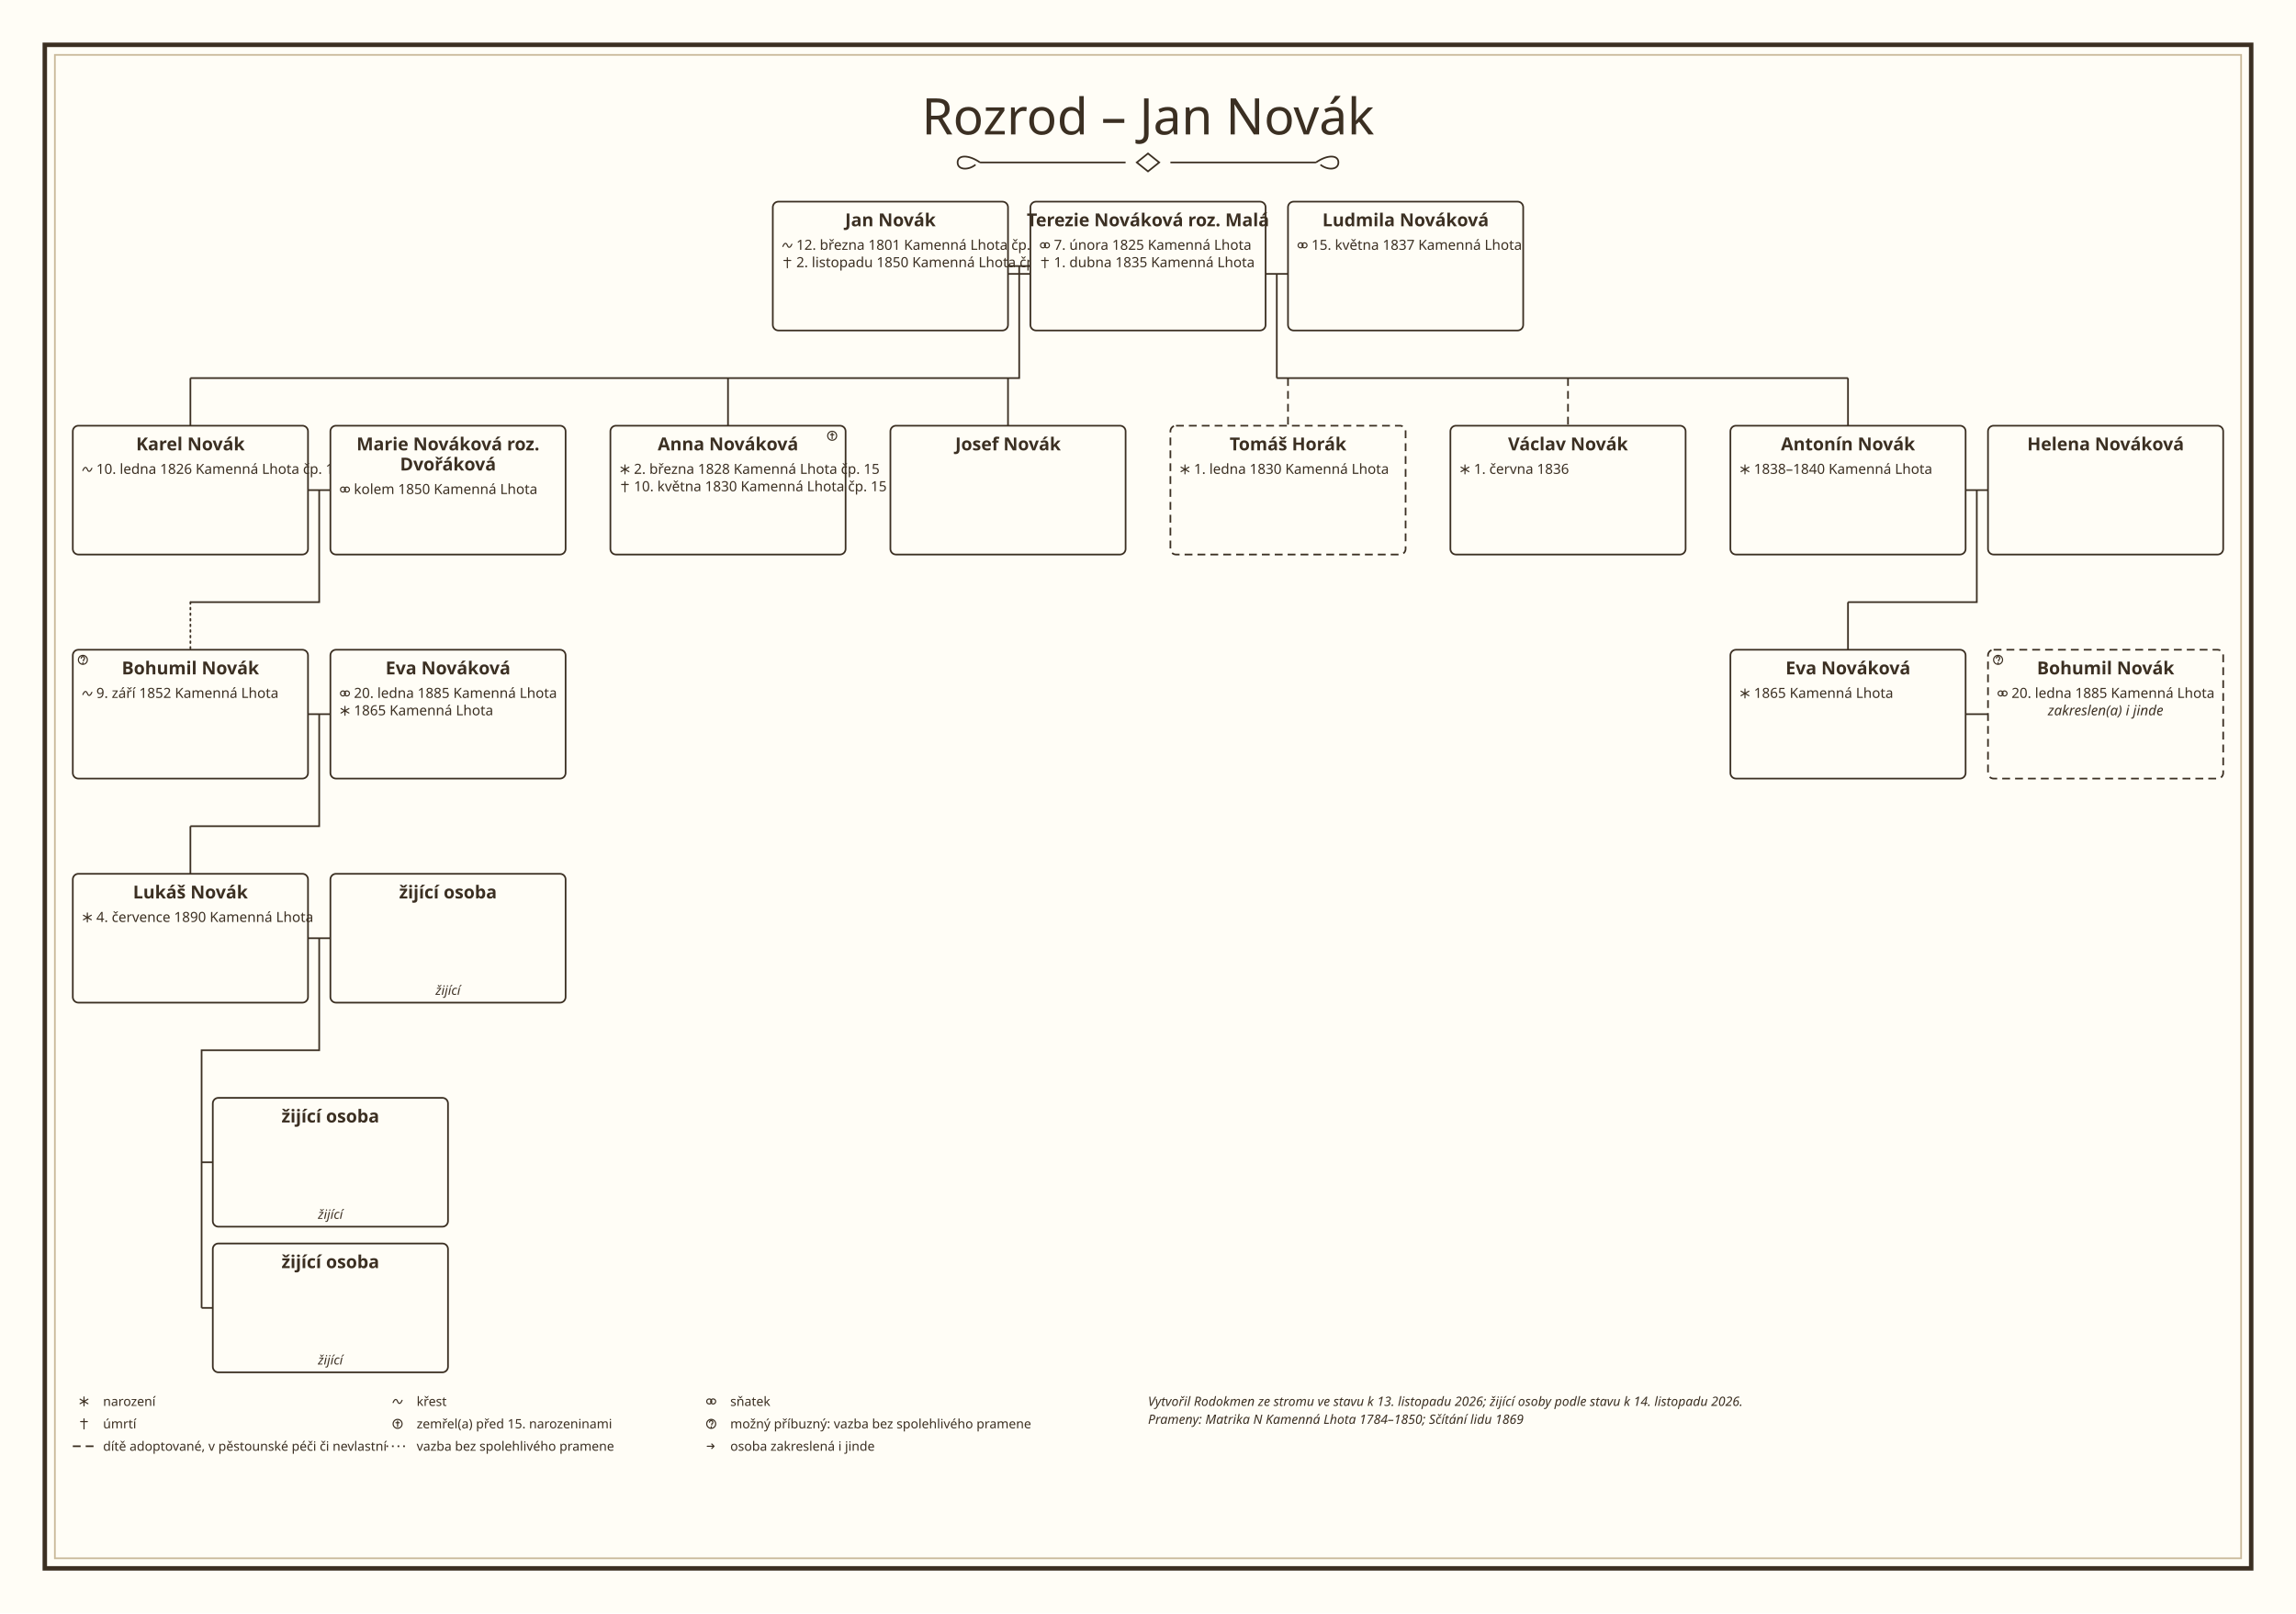
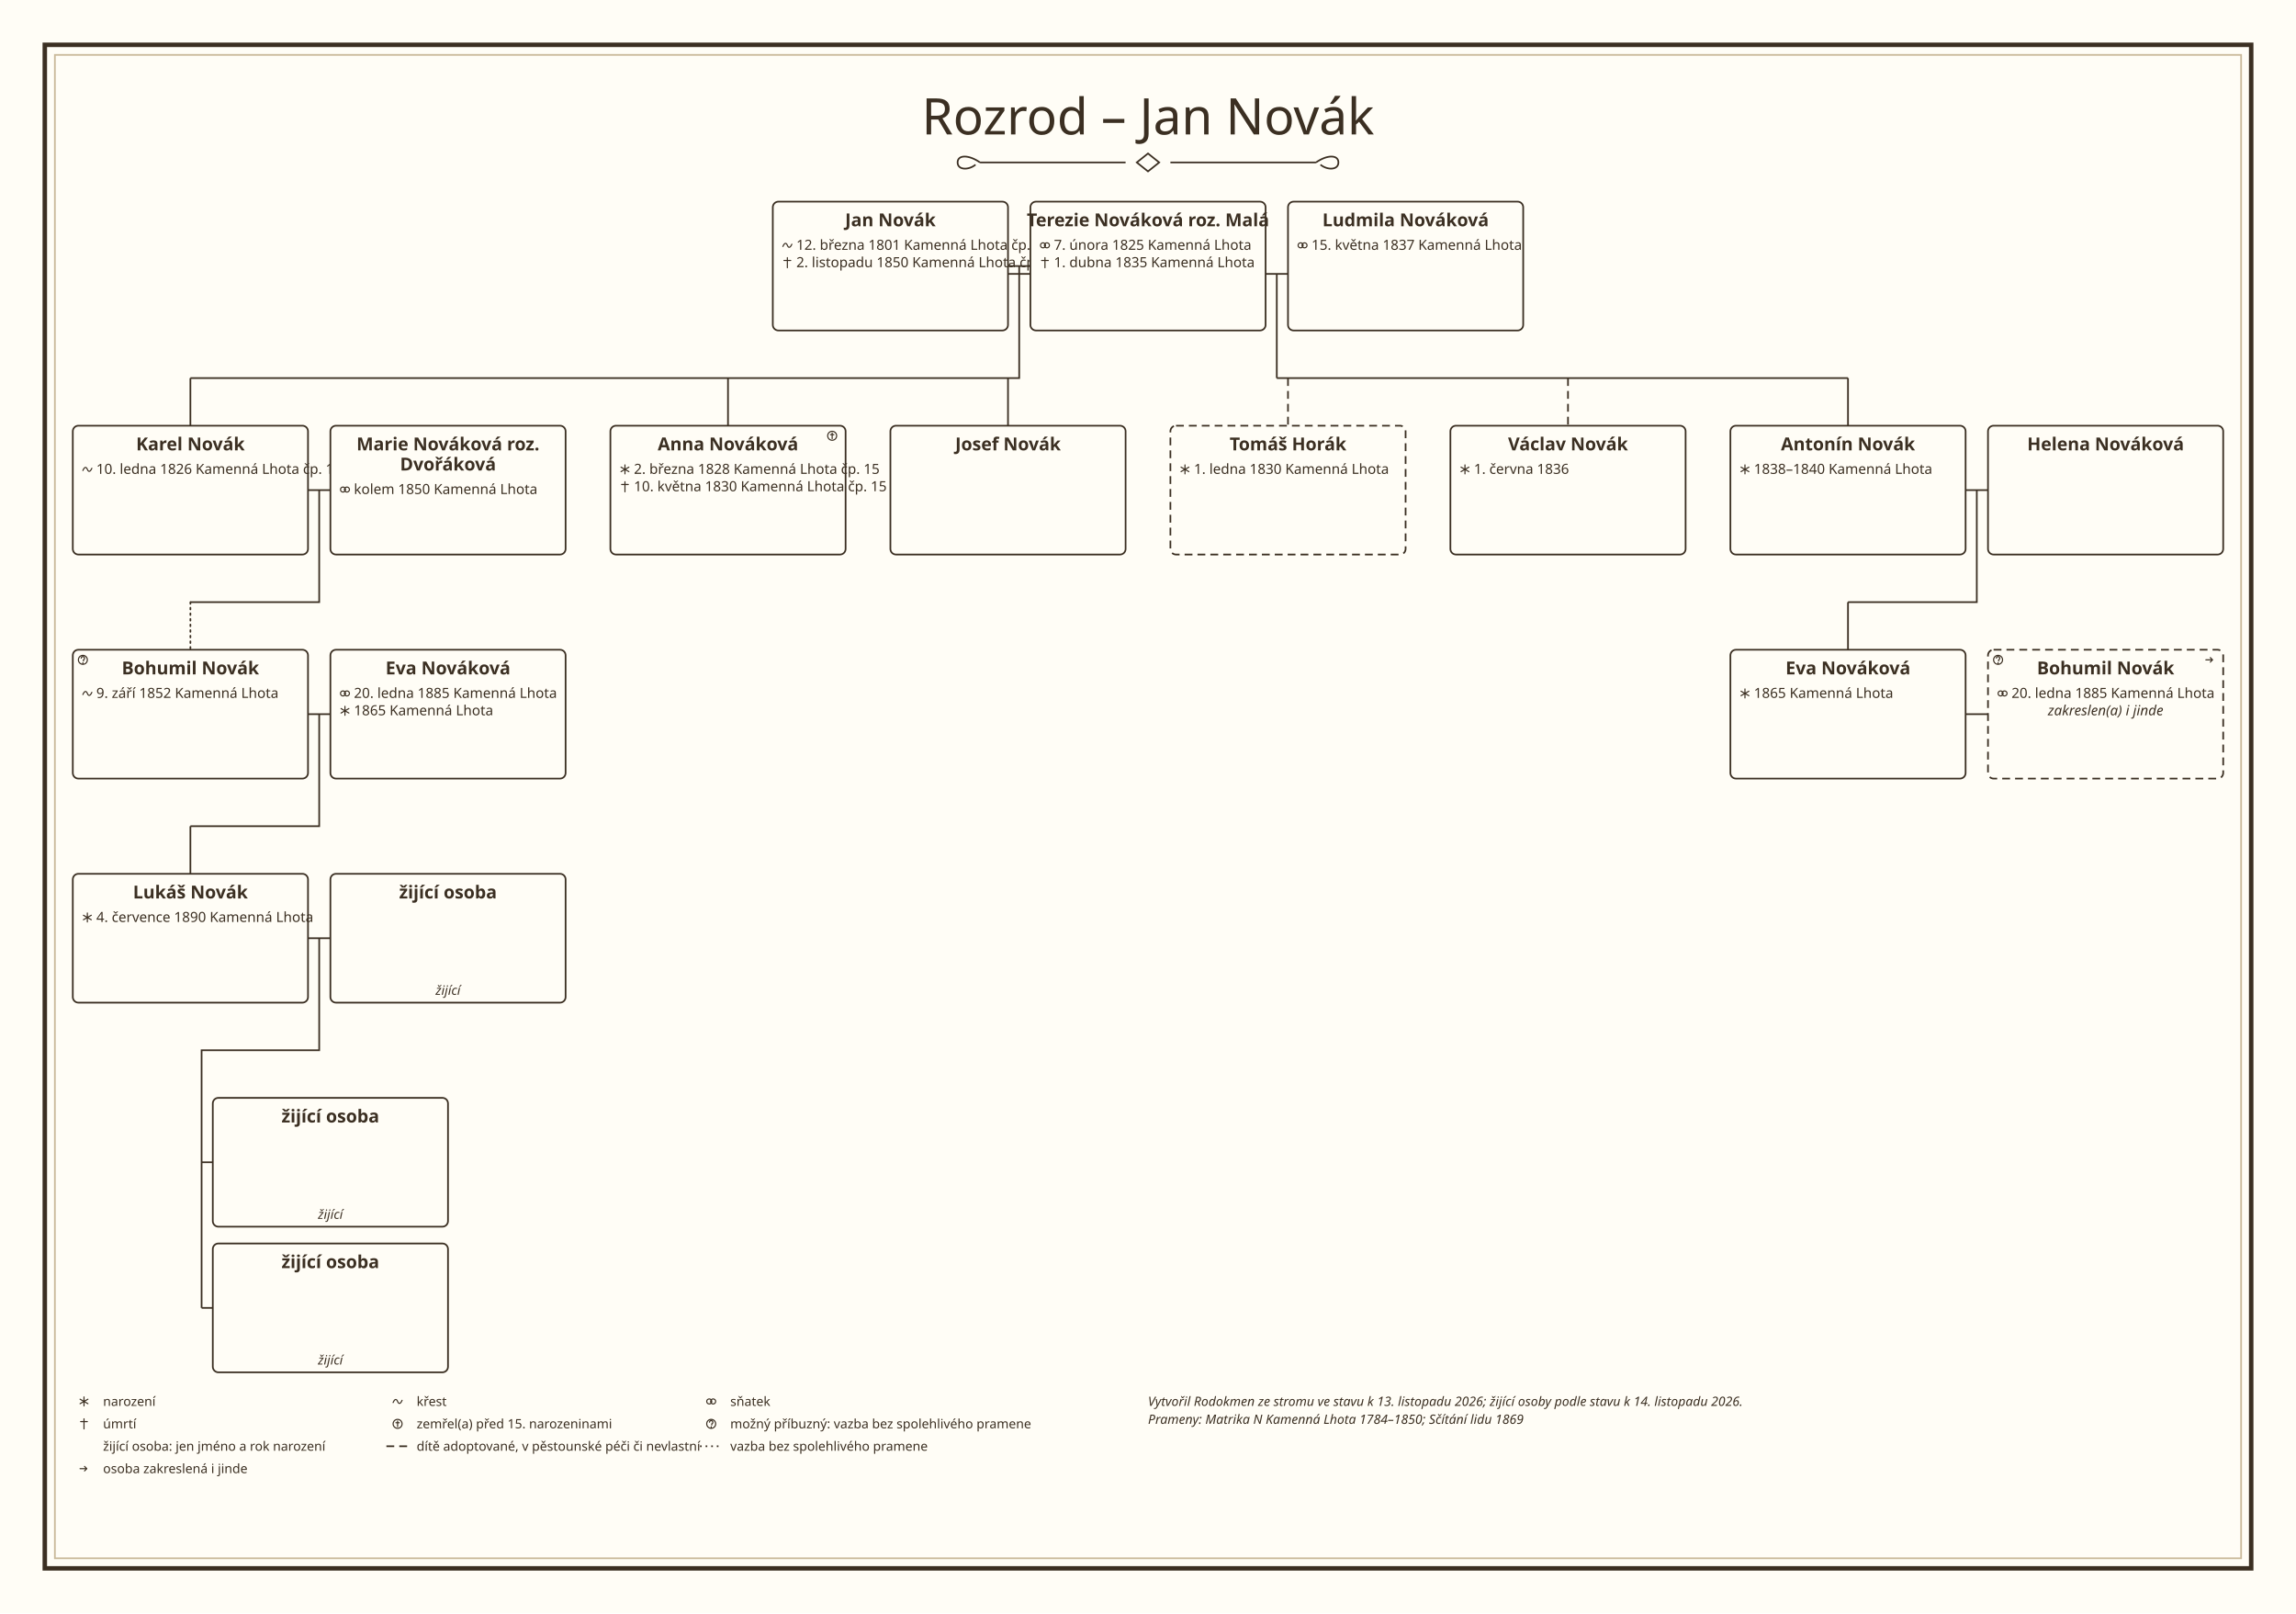
<svg xmlns="http://www.w3.org/2000/svg" data-sheet="1" height="288mm" viewBox="0 0 4100 2880" width="410mm">
  <style>/*FONTS*/</style>
  <rect fill="#fffdf6" height="2880" width="4100" x="0" y="0" />
  <rect fill="none" height="2720" stroke="#3b2f22" stroke-width="8" width="3940" x="80" y="80" />
  <rect fill="none" height="2684" stroke="#c9b99a" stroke-width="3" width="3904" x="98" y="98" />
  <text fill="#3b2f22" font-family="Grenze Gotisch" font-size="90" text-anchor="middle" x="2050" y="240">Rozrod – Jan Novák</text>
  <path d="M-300 0H-40M40 0H300M-300 0c-20 -14 -40 -14 -40 0s20 14 32 4M300 0c20 -14 40 -14 40 0s-20 14 -32 4M0 -16L20 0L0 16L-20 0Z" fill="none" stroke="#3b2f22" stroke-width="3" transform="translate(2050 290)" />
  <g data-layer="chart" transform="translate(130 360) scale(1.000)">
    <g data-layer="lines">
      <path d="M1670 115H1710" fill="none" stroke="#3b2f22" stroke-width="3" />
      <path d="M1670 129H2170" fill="none" stroke="#3b2f22" stroke-width="3" />
      <path d="M420 515H460" fill="none" stroke="#3b2f22" stroke-width="3" />
      <path d="M420 915H460" fill="none" stroke="#3b2f22" stroke-width="3" />
      <path d="M420 1315H460" fill="none" stroke="#3b2f22" stroke-width="3" />
      <path d="M3380 515H3420" fill="none" stroke="#3b2f22" stroke-width="3" />
      <path d="M3380 915H3420" fill="none" stroke="#3b2f22" stroke-width="3" />
      <path d="M1690 115V315H210M1690 315H1690" fill="none" stroke="#3b2f22" stroke-width="3" />
      <path d="M210 315V400" fill="none" stroke="#3b2f22" stroke-width="3" />
      <path d="M1170 315V400" fill="none" stroke="#3b2f22" stroke-width="3" />
      <path d="M1670 315V400" fill="none" stroke="#3b2f22" stroke-width="3" />
      <path d="M2150 129V315H2150M2150 315H3170" fill="none" stroke="#3b2f22" stroke-width="3" />
      <path d="M2170 315V400" fill="none" stroke="#3b2f22" stroke-dasharray="14 9" stroke-width="3" />
      <path d="M2670 315V400" fill="none" stroke="#3b2f22" stroke-dasharray="14 9" stroke-width="3" />
      <path d="M3170 315V400" fill="none" stroke="#3b2f22" stroke-width="3" />
      <path d="M440 515V715H210M440 715H440" fill="none" stroke="#3b2f22" stroke-width="3" />
      <path d="M210 715V800" fill="none" stroke="#3b2f22" stroke-dasharray="3 7" stroke-linecap="round" stroke-width="3" />
      <path d="M440 915V1115H210M440 1115H440" fill="none" stroke="#3b2f22" stroke-width="3" />
      <path d="M210 1115V1200" fill="none" stroke="#3b2f22" stroke-width="3" />
      <path d="M440 1315V1515H230V1975" fill="none" stroke="#3b2f22" stroke-width="3" />
      <path d="M230 1715H250" fill="none" stroke="#3b2f22" stroke-width="3" />
      <path d="M230 1975H250" fill="none" stroke="#3b2f22" stroke-width="3" />
      <path d="M3400 515V715H3170M3400 715H3400" fill="none" stroke="#3b2f22" stroke-width="3" />
      <path d="M3170 715V800" fill="none" stroke="#3b2f22" stroke-width="3" />
    </g>
    <g data-layer="cards">
      <g data-card="person" data-key="0192f0c4-7a1e-7c3b-9d2a-000000000001" data-person="0192f0c4-7a1e-7c3b-9d2a-000000000001">
        <rect fill="#fffdf6" height="230" rx="10" stroke="#3b2f22" stroke-width="3" width="420" x="1250" y="0" />
        <text fill="#3b2f22" font-family="EB Garamond" font-size="32" font-weight="600" text-anchor="middle" x="1460" y="44">Jan Novák</text>
        <text fill="#3b2f22" font-family="EB Garamond" font-size="25" lengthAdjust="spacingAndGlyphs" textLength="362" x="1292" y="86">12. března 1801 Kamenná Lhota čp. 12</text>
        <text fill="#3b2f22" font-family="EB Garamond" font-size="25" lengthAdjust="spacingAndGlyphs" textLength="362" x="1292" y="117">2. listopadu 1850 Kamenná Lhota čp. 15</text>
        <path d="M2 12C5 5 8 5 10 10S15 15 18 8" fill="none" stroke="#3b2f22" stroke-linecap="round" stroke-linejoin="round" stroke-width="2" transform="translate(1266 68)" />
        <path d="M10 1V19M4 6H16" fill="none" stroke="#3b2f22" stroke-linecap="round" stroke-linejoin="round" stroke-width="2" transform="translate(1266 99)" />
      </g>
      <g data-card="partner" data-key="0192f0c4-7a1e-7c3b-9d2a-000000000001+0192f0c4-7a1e-7c3b-9d2a-000000000101" data-person="0192f0c4-7a1e-7c3b-9d2a-000000000002">
        <rect fill="#fffdf6" height="230" rx="10" stroke="#3b2f22" stroke-width="3" width="420" x="1710" y="0" />
        <text fill="#3b2f22" font-family="EB Garamond" font-size="32" font-weight="600" text-anchor="middle" x="1920" y="44">Terezie Nováková roz. Malá</text>
        <text fill="#3b2f22" font-family="EB Garamond" font-size="25" x="1752" y="86">7. února 1825 Kamenná Lhota</text>
        <text fill="#3b2f22" font-family="EB Garamond" font-size="25" x="1752" y="117">1. dubna 1835 Kamenná Lhota</text>
        <path d="M2 10a4.5 4.5 0 1 0 9 0a4.5 4.5 0 1 0 -9 0M9 10a4.5 4.5 0 1 0 9 0a4.5 4.5 0 1 0 -9 0" fill="none" stroke="#3b2f22" stroke-linecap="round" stroke-linejoin="round" stroke-width="2" transform="translate(1726 68)" />
        <path d="M10 1V19M4 6H16" fill="none" stroke="#3b2f22" stroke-linecap="round" stroke-linejoin="round" stroke-width="2" transform="translate(1726 99)" />
      </g>
      <g data-card="partner" data-key="0192f0c4-7a1e-7c3b-9d2a-000000000001+0192f0c4-7a1e-7c3b-9d2a-000000000102" data-person="0192f0c4-7a1e-7c3b-9d2a-000000000003">
        <rect fill="#fffdf6" height="230" rx="10" stroke="#3b2f22" stroke-width="3" width="420" x="2170" y="0" />
        <text fill="#3b2f22" font-family="EB Garamond" font-size="32" font-weight="600" text-anchor="middle" x="2380" y="44">Ludmila Nováková</text>
        <text fill="#3b2f22" font-family="EB Garamond" font-size="25" x="2212" y="86">15. května 1837 Kamenná Lhota</text>
        <path d="M2 10a4.5 4.5 0 1 0 9 0a4.5 4.5 0 1 0 -9 0M9 10a4.5 4.5 0 1 0 9 0a4.5 4.5 0 1 0 -9 0" fill="none" stroke="#3b2f22" stroke-linecap="round" stroke-linejoin="round" stroke-width="2" transform="translate(2186 68)" />
      </g>
      <g data-card="person" data-key="0192f0c4-7a1e-7c3b-9d2a-000000000004" data-person="0192f0c4-7a1e-7c3b-9d2a-000000000004">
        <rect fill="#fffdf6" height="230" rx="10" stroke="#3b2f22" stroke-width="3" width="420" x="0" y="400" />
        <text fill="#3b2f22" font-family="EB Garamond" font-size="32" font-weight="600" text-anchor="middle" x="210" y="444">Karel Novák</text>
        <text fill="#3b2f22" font-family="EB Garamond" font-size="25" lengthAdjust="spacingAndGlyphs" textLength="362" x="42" y="486">10. ledna 1826 Kamenná Lhota čp. 15</text>
        <path d="M2 12C5 5 8 5 10 10S15 15 18 8" fill="none" stroke="#3b2f22" stroke-linecap="round" stroke-linejoin="round" stroke-width="2" transform="translate(16 468)" />
      </g>
      <g data-card="partner" data-key="0192f0c4-7a1e-7c3b-9d2a-000000000004+0192f0c4-7a1e-7c3b-9d2a-000000000103" data-person="0192f0c4-7a1e-7c3b-9d2a-000000000010">
        <rect fill="#fffdf6" height="230" rx="10" stroke="#3b2f22" stroke-width="3" width="420" x="460" y="400" />
        <text fill="#3b2f22" font-family="EB Garamond" font-size="32" font-weight="600" text-anchor="middle" x="670" y="444">Marie Nováková roz.</text>
        <text fill="#3b2f22" font-family="EB Garamond" font-size="32" font-weight="600" text-anchor="middle" x="670" y="480">Dvořáková</text>
        <text fill="#3b2f22" font-family="EB Garamond" font-size="25" x="502" y="522">kolem 1850 Kamenná Lhota</text>
        <path d="M2 10a4.5 4.5 0 1 0 9 0a4.5 4.5 0 1 0 -9 0M9 10a4.5 4.5 0 1 0 9 0a4.5 4.5 0 1 0 -9 0" fill="none" stroke="#3b2f22" stroke-linecap="round" stroke-linejoin="round" stroke-width="2" transform="translate(476 504)" />
      </g>
      <g data-card="person" data-key="0192f0c4-7a1e-7c3b-9d2a-000000000011" data-person="0192f0c4-7a1e-7c3b-9d2a-000000000011">
        <rect fill="#fffdf6" height="230" rx="10" stroke="#3b2f22" stroke-width="3" width="420" x="0" y="800" />
        <text fill="#3b2f22" font-family="EB Garamond" font-size="32" font-weight="600" text-anchor="middle" x="210" y="844">Bohumil Novák</text>
        <text fill="#3b2f22" font-family="EB Garamond" font-size="25" x="42" y="886">9. září 1852 Kamenná Lhota</text>
        <path d="M2 12C5 5 8 5 10 10S15 15 18 8" fill="none" stroke="#3b2f22" stroke-linecap="round" stroke-linejoin="round" stroke-width="2" transform="translate(16 868)" />
        <path d="M7 7a3 3 0 1 1 4 3v2M10 15v2M2 10a8 8 0 1 0 16 0a8 8 0 1 0 -16 0" fill="none" stroke="#3b2f22" stroke-linecap="round" stroke-linejoin="round" stroke-width="2" transform="translate(8 808)" />
      </g>
      <g data-card="partner" data-key="0192f0c4-7a1e-7c3b-9d2a-000000000011+0192f0c4-7a1e-7c3b-9d2a-000000000105" data-person="0192f0c4-7a1e-7c3b-9d2a-000000000012">
        <rect fill="#fffdf6" height="230" rx="10" stroke="#3b2f22" stroke-width="3" width="420" x="460" y="800" />
        <text fill="#3b2f22" font-family="EB Garamond" font-size="32" font-weight="600" text-anchor="middle" x="670" y="844">Eva Nováková</text>
        <text fill="#3b2f22" font-family="EB Garamond" font-size="25" x="502" y="886">20. ledna 1885 Kamenná Lhota</text>
        <text fill="#3b2f22" font-family="EB Garamond" font-size="25" x="502" y="917">1865 Kamenná Lhota</text>
        <path d="M2 10a4.5 4.5 0 1 0 9 0a4.5 4.5 0 1 0 -9 0M9 10a4.5 4.5 0 1 0 9 0a4.5 4.5 0 1 0 -9 0" fill="none" stroke="#3b2f22" stroke-linecap="round" stroke-linejoin="round" stroke-width="2" transform="translate(476 868)" />
        <path d="M10 2V18M3 6L17 14M17 6L3 14" fill="none" stroke="#3b2f22" stroke-linecap="round" stroke-linejoin="round" stroke-width="2" transform="translate(476 899)" />
      </g>
      <g data-card="person" data-key="0192f0c4-7a1e-7c3b-9d2a-000000000013" data-person="0192f0c4-7a1e-7c3b-9d2a-000000000013">
        <rect fill="#fffdf6" height="230" rx="10" stroke="#3b2f22" stroke-width="3" width="420" x="0" y="1200" />
        <text fill="#3b2f22" font-family="EB Garamond" font-size="32" font-weight="600" text-anchor="middle" x="210" y="1244">Lukáš Novák</text>
        <text fill="#3b2f22" font-family="EB Garamond" font-size="25" x="42" y="1286">4. července 1890 Kamenná Lhota</text>
        <path d="M10 2V18M3 6L17 14M17 6L3 14" fill="none" stroke="#3b2f22" stroke-linecap="round" stroke-linejoin="round" stroke-width="2" transform="translate(16 1268)" />
      </g>
      <g data-card="partner" data-key="0192f0c4-7a1e-7c3b-9d2a-000000000013+0192f0c4-7a1e-7c3b-9d2a-000000000106" data-person="0192f0c4-7a1e-7c3b-9d2a-000000000017">
        <rect fill="#fffdf6" height="230" rx="10" stroke="#3b2f22" stroke-width="3" width="420" x="460" y="1200" />
        <text fill="#3b2f22" font-family="EB Garamond" font-size="32" font-weight="600" text-anchor="middle" x="670" y="1244">žijící osoba</text>
        <text fill="#3b2f22" font-family="EB Garamond" font-size="23" font-style="italic" text-anchor="middle" x="670" y="1416">žijící</text>
      </g>
      <g data-card="person" data-key="0192f0c4-7a1e-7c3b-9d2a-000000000014" data-person="0192f0c4-7a1e-7c3b-9d2a-000000000014">
        <rect fill="#fffdf6" height="230" rx="10" stroke="#3b2f22" stroke-width="3" width="420" x="250" y="1600" />
        <text fill="#3b2f22" font-family="EB Garamond" font-size="32" font-weight="600" text-anchor="middle" x="460" y="1644">žijící osoba</text>
        <text fill="#3b2f22" font-family="EB Garamond" font-size="23" font-style="italic" text-anchor="middle" x="460" y="1816">žijící</text>
      </g>
      <g data-card="person" data-key="0192f0c4-7a1e-7c3b-9d2a-000000000018" data-person="0192f0c4-7a1e-7c3b-9d2a-000000000018">
        <rect fill="#fffdf6" height="230" rx="10" stroke="#3b2f22" stroke-width="3" width="420" x="250" y="1860" />
        <text fill="#3b2f22" font-family="EB Garamond" font-size="32" font-weight="600" text-anchor="middle" x="460" y="1904">žijící osoba</text>
        <text fill="#3b2f22" font-family="EB Garamond" font-size="23" font-style="italic" text-anchor="middle" x="460" y="2076">žijící</text>
      </g>
      <g data-card="person" data-key="0192f0c4-7a1e-7c3b-9d2a-000000000005" data-person="0192f0c4-7a1e-7c3b-9d2a-000000000005">
        <rect fill="#fffdf6" height="230" rx="10" stroke="#3b2f22" stroke-width="3" width="420" x="960" y="400" />
        <text fill="#3b2f22" font-family="EB Garamond" font-size="32" font-weight="600" text-anchor="middle" x="1170" y="444">Anna Nováková</text>
        <text fill="#3b2f22" font-family="EB Garamond" font-size="25" lengthAdjust="spacingAndGlyphs" textLength="362" x="1002" y="486">2. března 1828 Kamenná Lhota čp. 15</text>
        <text fill="#3b2f22" font-family="EB Garamond" font-size="25" lengthAdjust="spacingAndGlyphs" textLength="362" x="1002" y="517">10. května 1830 Kamenná Lhota čp. 15</text>
        <path d="M10 2V18M3 6L17 14M17 6L3 14" fill="none" stroke="#3b2f22" stroke-linecap="round" stroke-linejoin="round" stroke-width="2" transform="translate(976 468)" />
        <path d="M10 1V19M4 6H16" fill="none" stroke="#3b2f22" stroke-linecap="round" stroke-linejoin="round" stroke-width="2" transform="translate(976 499)" />
        <path d="M10 5V15M7 8H13M2 10a8 8 0 1 0 16 0a8 8 0 1 0 -16 0" fill="none" stroke="#3b2f22" stroke-linecap="round" stroke-linejoin="round" stroke-width="2" transform="translate(1346 408)" />
      </g>
      <g data-card="person" data-key="0192f0c4-7a1e-7c3b-9d2a-000000000006" data-person="0192f0c4-7a1e-7c3b-9d2a-000000000006">
        <rect fill="#fffdf6" height="230" rx="10" stroke="#3b2f22" stroke-width="3" width="420" x="1460" y="400" />
        <text fill="#3b2f22" font-family="EB Garamond" font-size="32" font-weight="600" text-anchor="middle" x="1670" y="444">Josef Novák</text>
      </g>
      <g data-card="person" data-key="0192f0c4-7a1e-7c3b-9d2a-000000000009/0192f0c4-7a1e-7c3b-9d2a-000000000102" data-person="0192f0c4-7a1e-7c3b-9d2a-000000000009">
        <rect fill="#fffdf6" height="230" rx="10" stroke="#3b2f22" stroke-dasharray="14 9" stroke-width="3" width="420" x="1960" y="400" />
        <text fill="#3b2f22" font-family="EB Garamond" font-size="32" font-weight="600" text-anchor="middle" x="2170" y="444">Tomáš Horák</text>
        <text fill="#3b2f22" font-family="EB Garamond" font-size="25" x="2002" y="486">1. ledna 1830 Kamenná Lhota</text>
        <path d="M10 2V18M3 6L17 14M17 6L3 14" fill="none" stroke="#3b2f22" stroke-linecap="round" stroke-linejoin="round" stroke-width="2" transform="translate(1976 468)" />
      </g>
      <g data-card="person" data-key="0192f0c4-7a1e-7c3b-9d2a-000000000008" data-person="0192f0c4-7a1e-7c3b-9d2a-000000000008">
        <rect fill="#fffdf6" height="230" rx="10" stroke="#3b2f22" stroke-width="3" width="420" x="2460" y="400" />
        <text fill="#3b2f22" font-family="EB Garamond" font-size="32" font-weight="600" text-anchor="middle" x="2670" y="444">Václav Novák</text>
        <text fill="#3b2f22" font-family="EB Garamond" font-size="25" x="2502" y="486">1. června 1836</text>
        <path d="M10 2V18M3 6L17 14M17 6L3 14" fill="none" stroke="#3b2f22" stroke-linecap="round" stroke-linejoin="round" stroke-width="2" transform="translate(2476 468)" />
      </g>
      <g data-card="person" data-key="0192f0c4-7a1e-7c3b-9d2a-000000000007" data-person="0192f0c4-7a1e-7c3b-9d2a-000000000007">
        <rect fill="#fffdf6" height="230" rx="10" stroke="#3b2f22" stroke-width="3" width="420" x="2960" y="400" />
        <text fill="#3b2f22" font-family="EB Garamond" font-size="32" font-weight="600" text-anchor="middle" x="3170" y="444">Antonín Novák</text>
        <text fill="#3b2f22" font-family="EB Garamond" font-size="25" x="3002" y="486">1838–1840 Kamenná Lhota</text>
        <path d="M10 2V18M3 6L17 14M17 6L3 14" fill="none" stroke="#3b2f22" stroke-linecap="round" stroke-linejoin="round" stroke-width="2" transform="translate(2976 468)" />
      </g>
      <g data-card="partner" data-key="0192f0c4-7a1e-7c3b-9d2a-000000000007+0192f0c4-7a1e-7c3b-9d2a-000000000104" data-person="0192f0c4-7a1e-7c3b-9d2a-000000000016">
        <rect fill="#fffdf6" height="230" rx="10" stroke="#3b2f22" stroke-width="3" width="420" x="3420" y="400" />
        <text fill="#3b2f22" font-family="EB Garamond" font-size="32" font-weight="600" text-anchor="middle" x="3630" y="444">Helena Nováková</text>
      </g>
      <g data-card="person" data-key="0192f0c4-7a1e-7c3b-9d2a-000000000012" data-person="0192f0c4-7a1e-7c3b-9d2a-000000000012">
        <rect fill="#fffdf6" height="230" rx="10" stroke="#3b2f22" stroke-width="3" width="420" x="2960" y="800" />
        <text fill="#3b2f22" font-family="EB Garamond" font-size="32" font-weight="600" text-anchor="middle" x="3170" y="844">Eva Nováková</text>
        <text fill="#3b2f22" font-family="EB Garamond" font-size="25" x="3002" y="886">1865 Kamenná Lhota</text>
        <path d="M10 2V18M3 6L17 14M17 6L3 14" fill="none" stroke="#3b2f22" stroke-linecap="round" stroke-linejoin="round" stroke-width="2" transform="translate(2976 868)" />
      </g>
      <g data-card="pointer" data-key="0192f0c4-7a1e-7c3b-9d2a-000000000012+0192f0c4-7a1e-7c3b-9d2a-000000000105" data-person="0192f0c4-7a1e-7c3b-9d2a-000000000011">
        <rect fill="#fffdf6" height="230" rx="10" stroke="#3b2f22" stroke-dasharray="14 9" stroke-width="3" width="420" x="3420" y="800" />
        <text fill="#3b2f22" font-family="EB Garamond" font-size="32" font-weight="600" text-anchor="middle" x="3630" y="844">Bohumil Novák</text>
        <text fill="#3b2f22" font-family="EB Garamond" font-size="25" x="3462" y="886">20. ledna 1885 Kamenná Lhota</text>
        <text fill="#3b2f22" font-family="EB Garamond" font-size="25" font-style="italic" text-anchor="middle" x="3630" y="917">zakreslen(a) i jinde</text>
        <path d="M2 10a4.5 4.5 0 1 0 9 0a4.5 4.5 0 1 0 -9 0M9 10a4.5 4.5 0 1 0 9 0a4.5 4.5 0 1 0 -9 0" fill="none" stroke="#3b2f22" stroke-linecap="round" stroke-linejoin="round" stroke-width="2" transform="translate(3436 868)" />
+         <path d="M3 10H15M11 6L15 10L11 14" fill="none" stroke="#3b2f22" stroke-linecap="round" stroke-linejoin="round" stroke-width="2" transform="translate(3806 808)" />
        <path d="M7 7a3 3 0 1 1 4 3v2M10 15v2M2 10a8 8 0 1 0 16 0a8 8 0 1 0 -16 0" fill="none" stroke="#3b2f22" stroke-linecap="round" stroke-linejoin="round" stroke-width="2" transform="translate(3428 808)" />
      </g>
    </g>
  </g>
  <g data-layer="legend">
    <g data-legend="birth">
      <path d="M10 2V18M3 6L17 14M17 6L3 14" fill="none" stroke="#3b2f22" stroke-linecap="round" stroke-linejoin="round" stroke-width="2" transform="translate(140 2492)" />
      <text fill="#3b2f22" font-family="EB Garamond" font-size="23" x="184" y="2510">narození</text>
    </g>
    <g data-legend="baptism">
      <path d="M2 12C5 5 8 5 10 10S15 15 18 8" fill="none" stroke="#3b2f22" stroke-linecap="round" stroke-linejoin="round" stroke-width="2" transform="translate(700 2492)" />
      <text fill="#3b2f22" font-family="EB Garamond" font-size="23" x="744" y="2510">křest</text>
    </g>
    <g data-legend="marriage">
      <path d="M2 10a4.5 4.5 0 1 0 9 0a4.5 4.5 0 1 0 -9 0M9 10a4.5 4.5 0 1 0 9 0a4.5 4.5 0 1 0 -9 0" fill="none" stroke="#3b2f22" stroke-linecap="round" stroke-linejoin="round" stroke-width="2" transform="translate(1260 2492)" />
      <text fill="#3b2f22" font-family="EB Garamond" font-size="23" x="1304" y="2510">sňatek</text>
    </g>
    <g data-legend="death">
      <path d="M10 1V19M4 6H16" fill="none" stroke="#3b2f22" stroke-linecap="round" stroke-linejoin="round" stroke-width="2" transform="translate(140 2532)" />
      <text fill="#3b2f22" font-family="EB Garamond" font-size="23" x="184" y="2550">úmrtí</text>
    </g>
    <g data-legend="diedYoung">
      <path d="M10 5V15M7 8H13M2 10a8 8 0 1 0 16 0a8 8 0 1 0 -16 0" fill="none" stroke="#3b2f22" stroke-linecap="round" stroke-linejoin="round" stroke-width="2" transform="translate(700 2532)" />
      <text fill="#3b2f22" font-family="EB Garamond" font-size="23" x="744" y="2550">zemřel(a) před 15. narozeninami</text>
    </g>
    <g data-legend="possible">
      <path d="M7 7a3 3 0 1 1 4 3v2M10 15v2M2 10a8 8 0 1 0 16 0a8 8 0 1 0 -16 0" fill="none" stroke="#3b2f22" stroke-linecap="round" stroke-linejoin="round" stroke-width="2" transform="translate(1260 2532)" />
      <text fill="#3b2f22" font-family="EB Garamond" font-size="23" x="1304" y="2550">možný příbuzný: vazba bez spolehlivého pramene</text>
    </g>
+     <g data-legend="living">
+       <text fill="#3b2f22" font-family="EB Garamond" font-size="23" x="184" y="2590">žijící osoba: jen jméno a rok narození</text>
+     </g>
    <g data-legend="nonBirth">
-       <path d="M130 2582H170" fill="none" stroke="#3b2f22" stroke-dasharray="14 9" stroke-width="3" />
-       <text fill="#3b2f22" font-family="EB Garamond" font-size="23" x="184" y="2590">dítě adoptované, v pěstounské péči či nevlastní</text>
+       <path d="M690 2582H730" fill="none" stroke="#3b2f22" stroke-dasharray="14 9" stroke-width="3" />
+       <text fill="#3b2f22" font-family="EB Garamond" font-size="23" x="744" y="2590">dítě adoptované, v pěstounské péči či nevlastní</text>
    </g>
    <g data-legend="weak">
-       <path d="M690 2582H730" fill="none" stroke="#3b2f22" stroke-dasharray="3 7" stroke-width="3" />
-       <text fill="#3b2f22" font-family="EB Garamond" font-size="23" x="744" y="2590">vazba bez spolehlivého pramene</text>
+       <path d="M1250 2582H1290" fill="none" stroke="#3b2f22" stroke-dasharray="3 7" stroke-width="3" />
+       <text fill="#3b2f22" font-family="EB Garamond" font-size="23" x="1304" y="2590">vazba bez spolehlivého pramene</text>
    </g>
    <g data-legend="pointer">
-       <path d="M3 10H15M11 6L15 10L11 14" fill="none" stroke="#3b2f22" stroke-linecap="round" stroke-linejoin="round" stroke-width="2" transform="translate(1260 2572)" />
-       <text fill="#3b2f22" font-family="EB Garamond" font-size="23" x="1304" y="2590">osoba zakreslená i jinde</text>
+       <path d="M3 10H15M11 6L15 10L11 14" fill="none" stroke="#3b2f22" stroke-linecap="round" stroke-linejoin="round" stroke-width="2" transform="translate(140 2612)" />
+       <text fill="#3b2f22" font-family="EB Garamond" font-size="23" x="184" y="2630">osoba zakreslená i jinde</text>
    </g>
  </g>
  <g data-layer="colophon">
    <text fill="#3b2f22" font-family="EB Garamond" font-size="23" font-style="italic" x="2050" y="2510">Vytvořil Rodokmen ze stromu ve stavu k 13. listopadu 2026; žijící osoby podle stavu k 14. listopadu 2026.</text>
    <text fill="#3b2f22" font-family="EB Garamond" font-size="23" font-style="italic" x="2050" y="2542">Prameny: Matrika N Kamenná Lhota 1784–1850; Sčítání lidu 1869</text>
  </g>
</svg>
